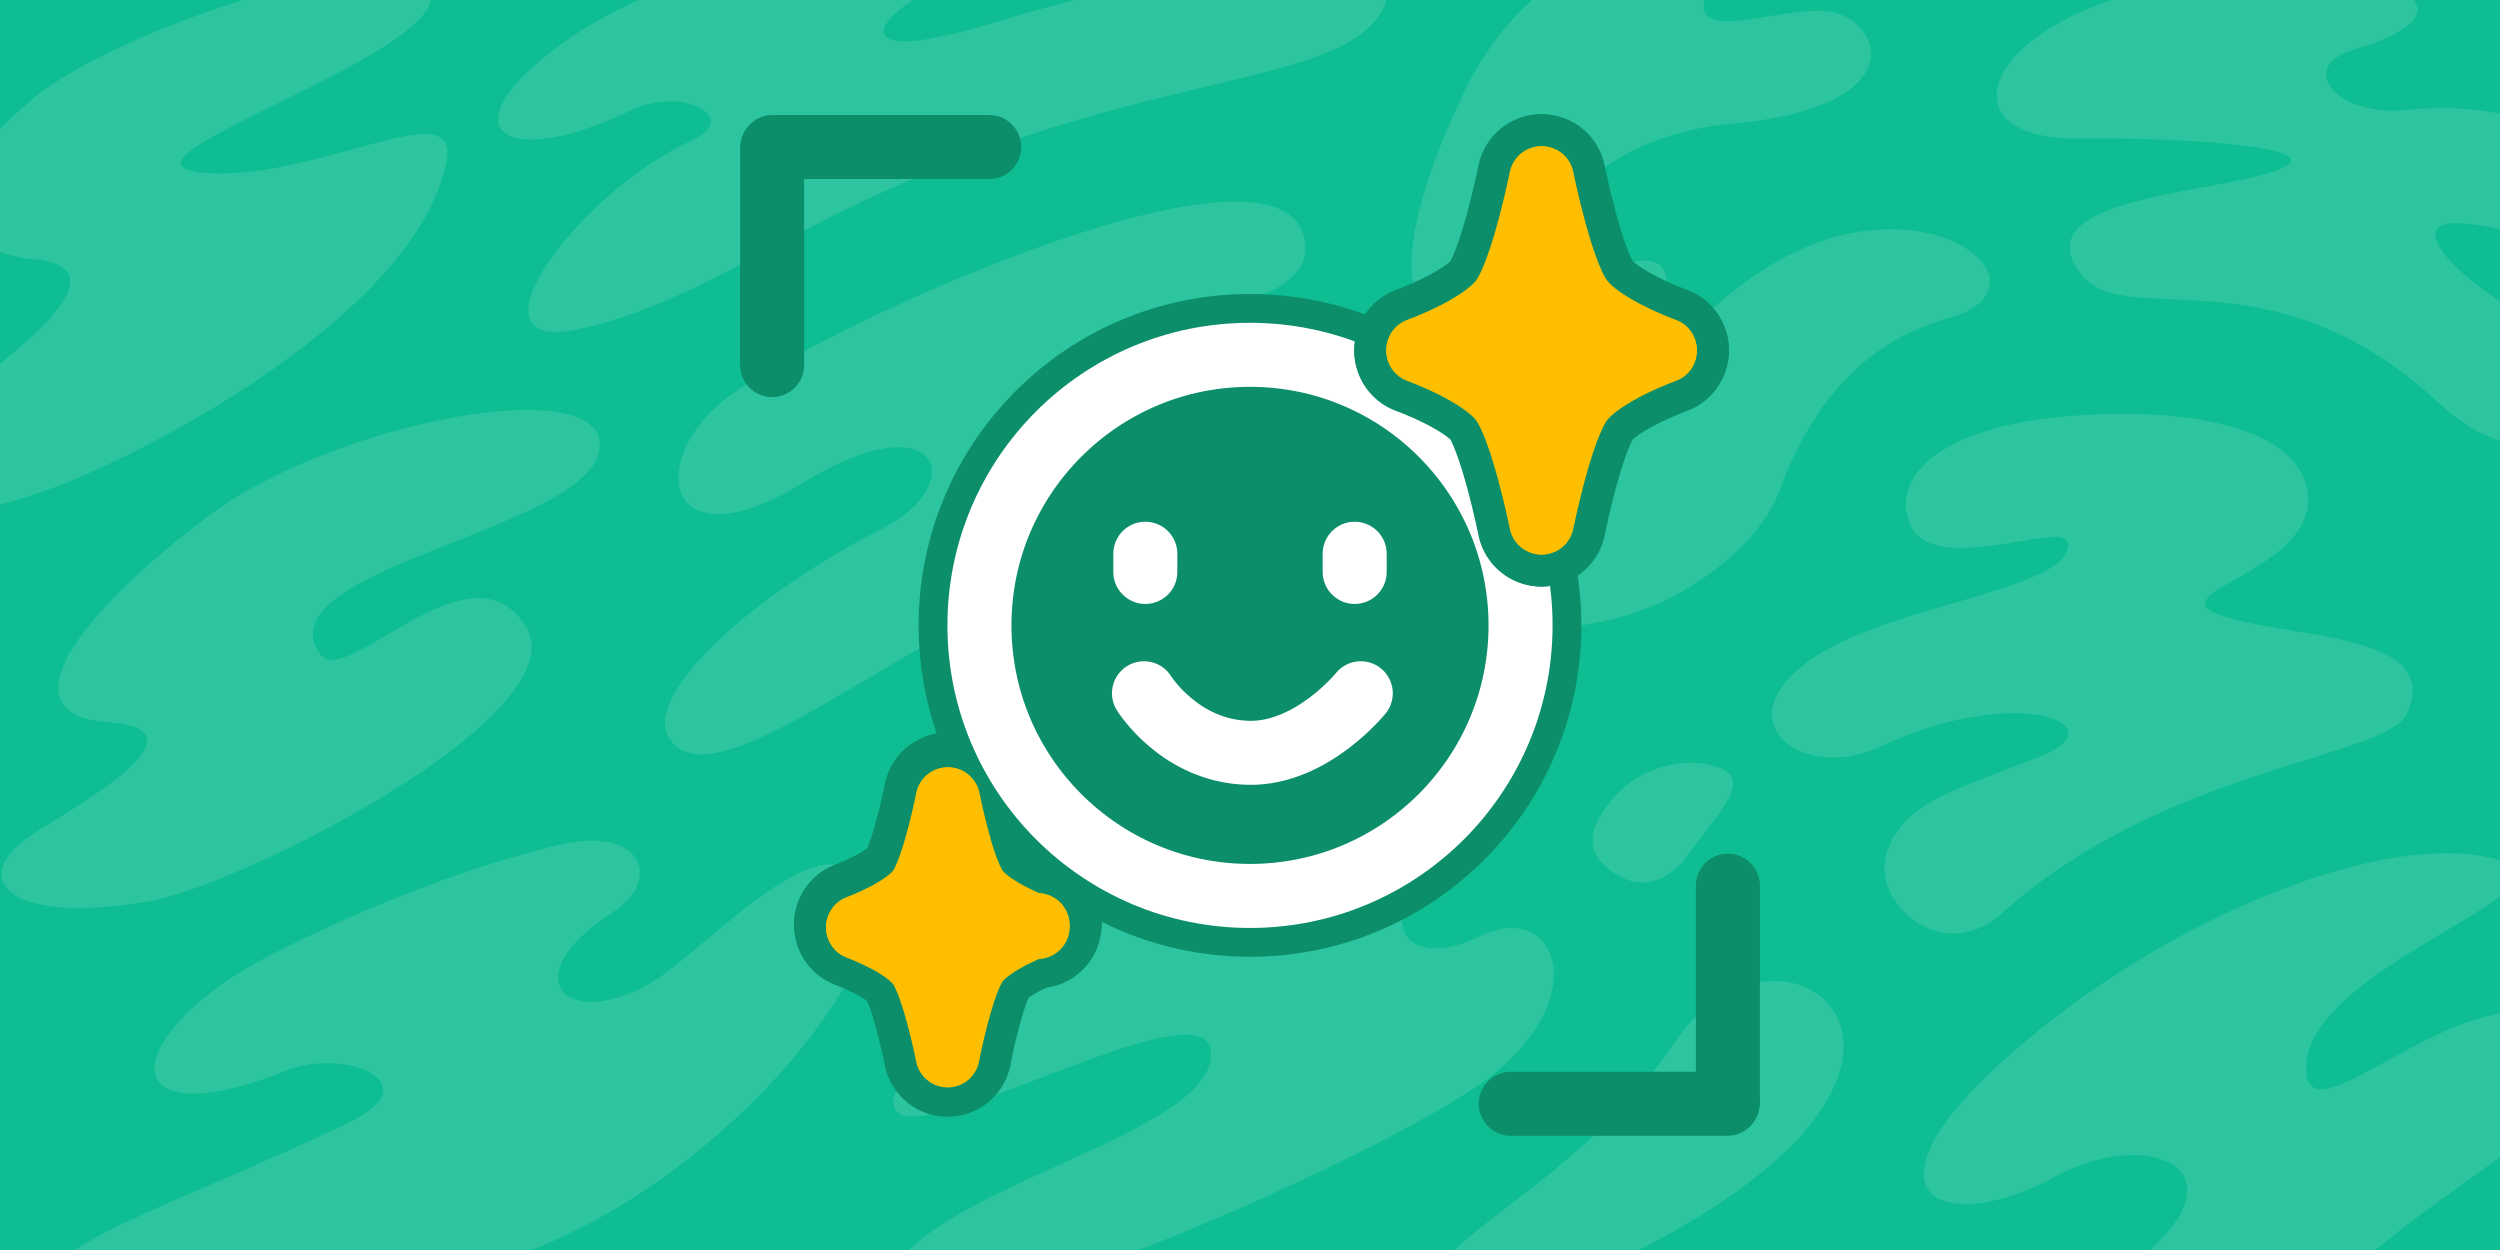
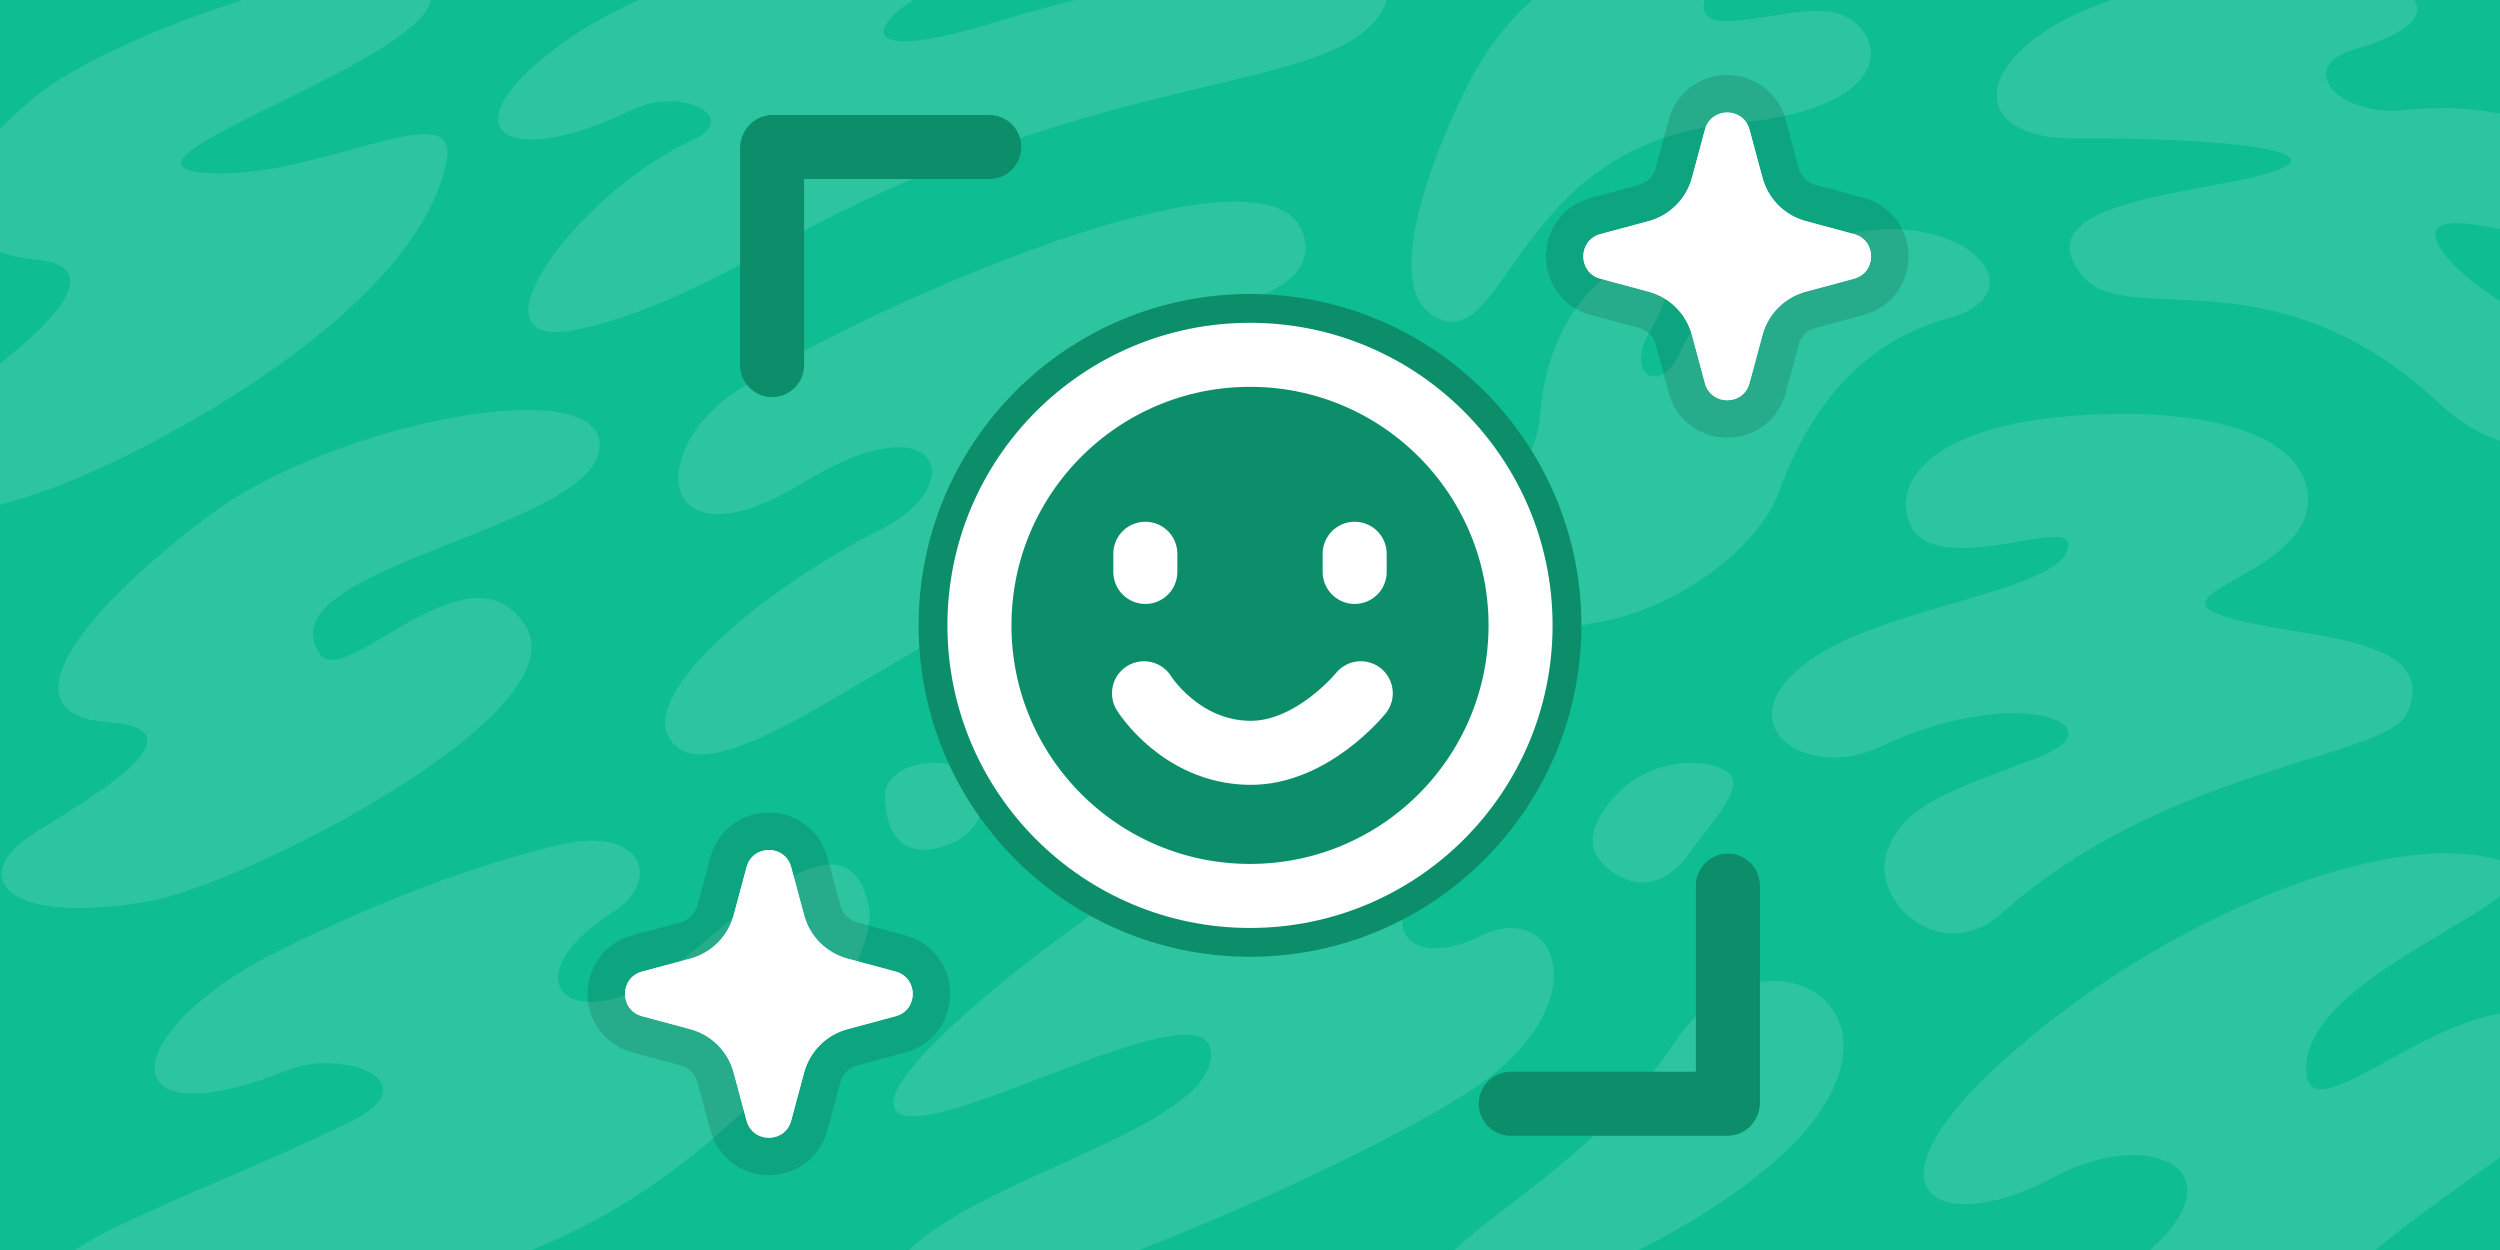
- <svg xmlns="http://www.w3.org/2000/svg" width="600" height="300" viewBox="0 0 158.75 79.375" version="1.1" id="svg1">
-   <defs id="defs1">
-     <path d="M221.222 274.708C215.033 274.708 209.734 272.266 205.326 267.381C200.919 262.497 198.715 256.625 198.715 249.766L198.715 75.175C198.715 68.316 200.919 62.445 205.326 57.56C209.734 52.676 215.033 50.234 221.222 50.234L268.208 50.234C270.271 42.959 274.304 36.983 280.306 32.307C286.308 27.63 292.873 25.292 300 25.292C307.503 25.292 314.208 27.63 320.116 32.307C326.025 36.983 330.01 42.959 332.074 50.234L378.778 50.234C384.967 50.234 390.266 52.676 394.674 57.56C399.081 62.445 401.285 68.316 401.285 75.175L401.285 249.766C401.285 256.625 399.081 262.497 394.674 267.381C390.266 272.266 384.967 274.708 378.778 274.708L221.222 274.708ZM231.233 249.766L368.767 249.766C374.296 249.766 378.778 244.8 378.778 238.673L378.778 86.268C378.778 80.142 374.296 75.175 368.767 75.175L366.28 75.175C360.752 75.175 356.27 80.142 356.27 86.268L356.27 101.494C356.27 107.621 351.788 112.588 346.259 112.588L253.741 112.588C248.212 112.588 243.73 107.621 243.73 101.494L243.73 86.268C243.73 80.142 239.248 75.175 233.72 75.175L231.233 75.175C225.704 75.175 221.222 80.142 221.222 86.268L221.222 238.673C221.222 244.8 225.704 249.766 231.233 249.766ZM300 75.175C303.189 75.175 305.861 73.98 308.018 71.59C310.175 69.2 311.254 66.238 311.254 62.704C311.254 59.171 310.175 56.209 308.018 53.819C305.861 51.429 303.189 50.234 300 50.234C296.811 50.234 294.139 51.429 291.982 53.819C289.825 56.209 288.746 59.171 288.746 62.704C288.746 66.238 289.825 69.2 291.982 71.59C294.139 73.98 296.811 75.175 300 75.175Z" id="Fill" />
-     <path d="M259.123 177.264C262.882 177.264 266.06 175.965 268.658 173.367C271.256 170.769 272.555 167.59 272.555 163.831C272.555 160.073 271.256 156.894 268.658 154.296C266.06 151.698 262.882 150.399 259.123 150.399C255.364 150.399 252.185 151.698 249.587 154.296C246.989 156.894 245.69 160.073 245.69 163.831C245.69 167.59 246.989 170.769 249.587 173.367C252.185 175.965 255.364 177.264 259.123 177.264Z" id="Fill_2" />
-     <path d="M300 177.264C303.759 177.264 306.937 175.965 309.535 173.367C312.133 170.769 313.432 167.59 313.432 163.831C313.432 160.073 312.133 156.894 309.535 154.296C306.937 151.698 303.759 150.399 300 150.399C296.241 150.399 293.063 151.698 290.465 154.296C287.867 156.894 286.568 160.073 286.568 163.831C286.568 167.59 287.867 170.769 290.465 173.367C293.063 175.965 296.241 177.264 300 177.264Z" id="Fill_3" />
-     <path d="M340.877 177.264C344.636 177.264 347.815 175.965 350.413 173.367C353.011 170.769 354.31 167.59 354.31 163.831C354.31 160.073 353.011 156.894 350.413 154.296C347.815 151.698 344.636 150.399 340.877 150.399C337.118 150.399 333.94 151.698 331.342 154.296C328.744 156.894 327.445 160.073 327.445 163.831C327.445 167.59 328.744 170.769 331.342 173.367C333.94 175.965 337.118 177.264 340.877 177.264Z" id="Fill_4" />
-     <clipPath clipPathUnits="userSpaceOnUse" id="clipPath44">
-       <rect height="300" width="600" x="0" y="0" id="rect44" style="stroke-width:1" />
-     </clipPath>
-     <clipPath clipPathUnits="userSpaceOnUse" id="clipPath45">
-       <rect height="79.375" width="158.75" x="0" y="0" id="rect45" style="stroke-width:0.265" />
-     </clipPath>
-     <clipPath clipPathUnits="userSpaceOnUse" id="clipPath46">
-       <rect height="79.375" width="158.75" x="0" y="0" id="rect46" style="stroke-width:0.265" />
+ <svg xmlns="http://www.w3.org/2000/svg" width="600" height="300" viewBox="0 0 600 300" fill="none">
+   <g clip-path="url(#clip0_1_6)">
+     <path d="M0 300V0H600V300H0Z" fill="#0FBD93" />
+     <mask id="mask0_1_6" style="mask-type:luminance" maskUnits="userSpaceOnUse" x="0" y="0" width="600" height="300">
+       <path d="M600 0H0V300H600V0Z" fill="white" />
+     </mask>
+     <g mask="url(#mask0_1_6)">
+       <path opacity="0.1" fill-rule="evenodd" clip-rule="evenodd" d="M212.731 308.183C219.629 285.58 289.416 273.221 290.679 253.507C291.943 233.792 219.802 277.514 214.642 265.93C209.482 254.346 289.146 195.833 331.308 178.728C356.714 168.422 376.757 182.987 347.505 205.53C327.935 220.612 337.145 233.571 355.152 224.707C373.16 215.841 382.74 238.705 357.862 258.245C332.986 277.785 204.927 333.764 212.731 308.183ZM402.066 249.982C421.385 221.158 458.317 239.139 434.909 269.365C414.195 296.105 347.666 323.818 344.414 308.935C342.027 298.005 379.338 283.895 402.066 249.982ZM560.939 308.155C529.489 338.665 502.925 368.399 484.218 367.479C464.781 366.523 482.142 329.324 515.145 300.789C538.527 280.571 515.693 270.312 493.269 282.383C466.171 296.971 445.048 287.21 480.021 255.224C514.994 223.237 568.097 199.699 597.064 205.734C626.028 211.769 556.378 230.202 553.614 254.618C550.899 278.61 593.14 230.176 615.164 246.288C636.542 261.925 590.149 279.821 560.939 308.155ZM208.483 217.448C212.034 234.82 168.688 289.554 115.531 303.984C62.1 318.49 11.863 324.13 9.708 311.584C7.568 299.112 41.458 289.691 83.558 269.506C103.912 259.748 82.377 251.524 69.126 256.796C25.298 274.228 28.722 247.588 65.726 228.806C94.641 214.129 119.098 206.43 133.586 202.898C154.601 197.775 158.981 211.348 146.983 219.008C123.565 233.958 134.826 247.758 155.789 236.158C169.067 228.809 202.737 189.351 208.483 217.448ZM228.04 202.52C215.614 207.494 212.39 198.377 212.39 191.012C212.39 183.644 224.818 180.883 231.724 185.026C238.629 189.169 236.694 199.058 228.04 202.52ZM577.744 171.099C573.004 182.068 519.872 183.821 480.363 219.253C466.148 232.001 448.723 216.429 452.86 204.479C456.994 192.529 469.628 189.379 489.404 181.692C509.177 174.002 484.033 163.753 451.406 179.149C432.743 187.954 412.746 173.111 435.281 157.825C454.116 145.049 497.516 141.386 496.331 130.427C495.674 124.341 464.169 138.982 458.444 125.861C453.685 114.957 464.963 102.426 496.477 99.881C528.584 97.29 553.554 103.893 553.927 119.666C554.351 137.522 516.682 142.361 533.607 147.881C550.627 153.429 586.097 151.762 577.744 171.099ZM387.048 209.31C380.703 204.898 380.506 199.271 387.25 191.465C395.994 181.342 410.586 181.813 414.872 185.515C419.157 189.217 409.469 198.804 405.77 204.327C402.07 209.849 395.218 214.99 387.048 209.31ZM387.438 148.498C349.818 157.492 328.65 142.414 337.076 132.113C346.178 120.989 367.964 121.014 369.676 99.235C372.875 58.483 412.961 51.272 395.856 79.722C389.866 89.69 398.663 96.006 403.82 83.262C406.934 75.571 421.702 65.016 429.506 61.113C464.926 43.404 493.166 69.133 467.833 76.284C451.349 80.937 436.539 92.126 427.079 117.751C422.039 131.406 403.961 144.547 387.438 148.498ZM499.53 65.917C485.27 47.687 529.324 46.667 545.593 41.191C561.863 35.714 528.336 32.934 498.841 33.241C469.344 33.547 473.808 10.894 507.333 -0.203C558.841 -17.25 604.757 0.453 565.288 11.764C550.568 15.985 561.031 28.16 577.37 26.404C608.225 23.087 631.093 38.316 625.9 50.214C620.04 63.64 605.54 54.601 590.877 53.598C576.214 52.593 588.907 66.966 607.894 76.862C640.508 93.86 613.224 122.772 585.218 96.635C545.317 59.395 510.207 79.567 499.53 65.917ZM351.59 21.72C372.645 -21.275 415.874 -17.051 409.805 -2.375C403.737 12.301 428.7 0.345 440.263 3.021C451.825 5.694 458.681 25.794 415.748 29.662C362.853 34.432 361.616 86.608 343.952 75.713C331.805 68.224 343.785 37.658 351.59 21.72ZM35.807 216.293C0.543 222.354 -7.267 210.211 7.415 200.493C16.519 194.463 51.973 175.238 26.079 173.355C0.182 171.471 19.482 146.85 49.894 123.929C80.305 101.007 146.746 88.624 143.844 107.955C140.938 127.285 62.699 136.56 76.788 156.96C82.907 165.821 112.834 129.071 126.12 150.216C139.407 171.362 57.913 212.496 35.807 216.293ZM265.33 180.07C254.074 189.599 231.054 175.838 251.76 156.954C256.553 152.583 268.872 148.397 261.512 144.083C239.277 131.05 171.508 198.748 160.297 176.538C154.907 165.858 181.935 141.974 211.437 127.054C233.216 116.04 225.275 95.862 192.95 115.743C160.624 135.625 154.92 112.19 172.827 96.809C190.733 81.43 305.135 28.164 312.929 56.629C318.996 78.769 255.079 74.714 263.033 89.018C268.872 99.514 313.324 71.644 329.059 89.744C344.288 107.257 287.284 118.86 290.934 129.361C293.816 137.647 321.093 125.971 321.621 146.257C322.03 161.978 292.572 157.014 265.33 180.07ZM107.185 38.544C100.342 74.541 36.937 108.1 12.61 117.124C-25.667 131.315 -65.664 126.584 -43.085 114.972C-20.507 103.358 38.843 64.902 8.295 62.262C-6.739 60.962 -23.732 49.809 8.295 23.356C28.626 6.562 99.483 -16.644 103.353 -1.806C107.223 13.033 22.072 38.84 48.52 41.422C74.968 44.002 110.383 21.711 107.185 38.544ZM200.555 51.464C179.895 61.792 160.788 74.299 138.795 79.02C110.111 85.176 138.402 46.366 165.937 33.775C178.269 28.137 163.502 20.622 151.635 26.383C119.388 42.037 105.363 30.011 138.664 7.864C146.943 2.357 172.523 -10.68 203.584 -14.662C234.939 -18.685 234.124 -7.142 224.421 -2.814C210.468 3.408 200.91 16.897 238.32 5.504C305.194 -14.861 344.809 -11.47 329.585 5.504C315.365 21.355 267.429 18.039 200.555 51.464Z" fill="white" fill-opacity="0.733" />
+     </g>
+     <mask id="mask1_1_6" style="mask-type:luminance" maskUnits="userSpaceOnUse" x="0" y="0" width="600" height="300">
+       <path d="M600 0H0V300H600V0Z" fill="white" />
+     </mask>
+     <g mask="url(#mask1_1_6)">
+       <path opacity="0.1" fill-rule="evenodd" clip-rule="evenodd" d="M212.731 308.183C219.629 285.58 289.416 273.221 290.679 253.507C291.943 233.792 219.802 277.514 214.642 265.93C209.482 254.346 289.146 195.833 331.308 178.728C356.714 168.422 376.757 182.987 347.505 205.53C327.935 220.612 337.145 233.571 355.152 224.707C373.16 215.841 382.74 238.705 357.862 258.245C332.986 277.785 204.927 333.764 212.731 308.183ZM402.066 249.982C421.385 221.158 458.317 239.139 434.909 269.365C414.195 296.105 347.666 323.818 344.414 308.935C342.027 298.005 379.338 283.895 402.066 249.982ZM560.939 308.155C529.489 338.665 502.925 368.399 484.218 367.479C464.781 366.523 482.142 329.324 515.145 300.789C538.527 280.571 515.693 270.312 493.269 282.383C466.171 296.971 445.048 287.21 480.021 255.224C514.994 223.237 568.097 199.699 597.064 205.734C626.028 211.769 556.378 230.202 553.614 254.618C550.899 278.61 593.14 230.176 615.164 246.288C636.542 261.925 590.149 279.821 560.939 308.155ZM208.483 217.448C212.034 234.82 168.688 289.554 115.531 303.984C62.1 318.49 11.863 324.13 9.708 311.584C7.568 299.112 41.458 289.691 83.558 269.506C103.912 259.748 82.377 251.524 69.126 256.796C25.298 274.228 28.722 247.588 65.726 228.806C94.641 214.129 119.098 206.43 133.586 202.898C154.601 197.775 158.981 211.348 146.983 219.008C123.565 233.958 134.826 247.758 155.789 236.158C169.067 228.809 202.737 189.351 208.483 217.448ZM228.04 202.52C215.614 207.494 212.39 198.377 212.39 191.012C212.39 183.644 224.818 180.883 231.724 185.026C238.629 189.169 236.694 199.058 228.04 202.52ZM577.744 171.099C573.004 182.068 519.872 183.821 480.363 219.253C466.148 232.001 448.723 216.429 452.86 204.479C456.994 192.529 469.628 189.379 489.404 181.692C509.177 174.002 484.033 163.753 451.406 179.149C432.743 187.954 412.746 173.111 435.281 157.825C454.116 145.049 497.516 141.386 496.331 130.427C495.674 124.341 464.169 138.982 458.444 125.861C453.685 114.957 464.963 102.426 496.477 99.881C528.584 97.29 553.554 103.893 553.927 119.666C554.351 137.522 516.682 142.361 533.607 147.881C550.627 153.429 586.097 151.762 577.744 171.099ZM387.048 209.31C380.703 204.898 380.506 199.271 387.25 191.465C395.994 181.342 410.586 181.813 414.872 185.515C419.157 189.217 409.469 198.804 405.77 204.327C402.07 209.849 395.218 214.99 387.048 209.31ZM387.438 148.498C349.818 157.492 328.65 142.414 337.076 132.113C346.178 120.989 367.964 121.014 369.676 99.235C372.875 58.483 412.961 51.272 395.856 79.722C389.866 89.69 398.663 96.006 403.82 83.262C406.934 75.571 421.702 65.016 429.506 61.113C464.926 43.404 493.166 69.133 467.833 76.284C451.349 80.937 436.539 92.126 427.079 117.751C422.039 131.406 403.961 144.547 387.438 148.498ZM499.53 65.917C485.27 47.687 529.324 46.667 545.593 41.191C561.863 35.714 528.336 32.934 498.841 33.241C469.344 33.547 473.808 10.894 507.333 -0.203C558.841 -17.25 604.757 0.453 565.288 11.764C550.568 15.985 561.031 28.16 577.37 26.404C608.225 23.087 631.093 38.316 625.9 50.214C620.04 63.64 605.54 54.601 590.877 53.598C576.214 52.593 588.907 66.966 607.894 76.862C640.508 93.86 613.224 122.772 585.218 96.635C545.317 59.395 510.207 79.567 499.53 65.917ZM351.59 21.72C372.645 -21.275 415.874 -17.051 409.805 -2.375C403.737 12.301 428.7 0.345 440.263 3.021C451.825 5.694 458.681 25.794 415.748 29.662C362.853 34.432 361.616 86.608 343.952 75.713C331.805 68.224 343.785 37.658 351.59 21.72ZM35.807 216.293C0.543 222.354 -7.267 210.211 7.415 200.493C16.519 194.463 51.973 175.238 26.079 173.355C0.182 171.471 19.482 146.85 49.894 123.929C80.305 101.007 146.746 88.624 143.844 107.955C140.938 127.285 62.699 136.56 76.788 156.96C82.907 165.821 112.834 129.071 126.12 150.216C139.407 171.362 57.913 212.496 35.807 216.293ZM265.33 180.07C254.074 189.599 231.054 175.838 251.76 156.954C256.553 152.583 268.872 148.397 261.512 144.083C239.277 131.05 171.508 198.748 160.297 176.538C154.907 165.858 181.935 141.974 211.437 127.054C233.216 116.04 225.275 95.862 192.95 115.743C160.624 135.625 154.92 112.19 172.827 96.809C190.733 81.43 305.135 28.164 312.929 56.629C318.996 78.769 255.079 74.714 263.033 89.018C268.872 99.514 313.324 71.644 329.059 89.744C344.288 107.257 287.284 118.86 290.934 129.361C293.816 137.647 321.093 125.971 321.621 146.257C322.03 161.978 292.572 157.014 265.33 180.07ZM107.185 38.544C100.342 74.541 36.937 108.1 12.61 117.124C-25.667 131.315 -65.664 126.584 -43.085 114.972C-20.507 103.358 38.843 64.902 8.295 62.262C-6.739 60.962 -23.732 49.809 8.295 23.356C28.626 6.562 99.483 -16.644 103.353 -1.806C107.223 13.033 22.072 38.84 48.52 41.422C74.968 44.002 110.383 21.711 107.185 38.544ZM200.555 51.464C179.895 61.792 160.788 74.299 138.795 79.02C110.111 85.176 138.402 46.366 165.937 33.775C178.269 28.137 163.502 20.622 151.635 26.383C119.388 42.037 105.363 30.011 138.664 7.864C146.943 2.357 172.523 -10.68 203.584 -14.662C234.939 -18.685 234.124 -7.142 224.421 -2.814C210.468 3.408 200.91 16.897 238.32 5.504C305.194 -14.861 344.809 -11.47 329.585 5.504C315.365 21.355 267.429 18.039 200.555 51.464Z" fill="white" fill-opacity="0.541" />
+     </g>
+     <path d="M235.065 150.091C235.065 114.229 264.138 85.156 300 85.156C335.863 85.156 364.935 114.229 364.935 150.091C364.935 185.954 335.863 215.026 300 215.026C264.138 215.026 235.065 185.954 235.065 150.091Z" stroke="#0B8E69" stroke-width="29.197" stroke-miterlimit="10" />
+     <path d="M185.416 35.282H237.418" stroke="#0B8E69" stroke-width="15.367" stroke-miterlimit="10" stroke-linecap="round" />
+     <path d="M185.303 87.621V35.62" stroke="#0B8E69" stroke-width="15.367" stroke-miterlimit="10" stroke-linecap="round" />
+     <path d="M414.584 264.901H362.582" stroke="#0B8E69" stroke-width="15.367" stroke-miterlimit="10" stroke-linecap="round" />
+     <path d="M414.697 212.561V264.563" stroke="#0B8E69" stroke-width="15.367" stroke-miterlimit="10" stroke-linecap="round" />
+     <path d="M235.065 150.091C235.065 114.229 264.138 85.156 300 85.156C335.863 85.156 364.935 114.229 364.935 150.091C364.935 185.954 335.863 215.026 300 215.026C264.138 215.026 235.065 185.954 235.065 150.091Z" fill="#0B8E69" stroke="white" stroke-width="15.367" stroke-miterlimit="10" />
+     <path d="M326.587 166.384C326.587 166.384 314.821 180.973 299.714 180.678C283.192 180.355 274.557 166.384 274.557 166.384" stroke="white" stroke-width="15.367" stroke-miterlimit="10" stroke-linecap="round" />
+     <path d="M274.879 132.903V137.263" stroke="white" stroke-width="15.367" stroke-miterlimit="10" stroke-linecap="round" />
+     <path d="M325.121 137.263V132.903" stroke="white" stroke-width="15.367" stroke-miterlimit="10" stroke-linecap="round" />
+     <path fill-rule="evenodd" clip-rule="evenodd" d="M395.657 53.075C400.74 51.711 404.711 47.74 406.075 42.656L409.183 31.099C410.659 25.634 418.411 25.634 419.877 31.099L422.993 42.655C424.356 47.737 428.323 51.708 433.404 53.075L444.961 56.183C450.426 57.659 450.426 65.411 444.961 66.886L433.405 69.994C428.327 71.359 424.36 75.326 422.994 80.403L419.878 91.962C418.41 97.427 410.659 97.427 409.183 91.962L406.075 80.406C404.708 75.325 400.738 71.358 395.657 69.995L384.098 66.887C378.634 65.411 378.634 57.659 384.098 56.184L395.657 53.075Z" fill="white" stroke="black" stroke-opacity="0.129" stroke-width="18" stroke-miterlimit="10" />
+     <path fill-rule="evenodd" clip-rule="evenodd" d="M395.657 53.075C400.74 51.711 404.711 47.74 406.075 42.656L409.183 31.099C410.659 25.634 418.411 25.634 419.877 31.099L422.993 42.655C424.356 47.737 428.323 51.708 433.404 53.075L444.961 56.183C450.426 57.659 450.426 65.411 444.961 66.886L433.405 69.994C428.327 71.359 424.36 75.326 422.994 80.403L419.878 91.962C418.41 97.427 410.659 97.427 409.183 91.962L406.075 80.406C404.708 75.325 400.738 71.358 395.657 69.995L384.098 66.887C378.634 65.411 378.634 57.659 384.098 56.184L395.657 53.075Z" fill="white" />
+     <path fill-rule="evenodd" clip-rule="evenodd" d="M165.657 230.075C170.74 228.711 174.711 224.74 176.075 219.656L179.183 208.099C180.659 202.634 188.411 202.634 189.877 208.099L192.993 219.655C194.356 224.737 198.323 228.708 203.404 230.075L214.961 233.183C220.426 234.659 220.426 242.411 214.961 243.886L203.405 246.994C198.327 248.359 194.36 252.326 192.994 257.403L189.878 268.962C188.41 274.427 180.659 274.427 179.183 268.962L176.075 257.406C174.708 252.325 170.738 248.358 165.657 246.995L154.098 243.887C148.634 242.411 148.634 234.659 154.098 233.184L165.657 230.075Z" fill="white" stroke="black" stroke-opacity="0.129" stroke-width="18" stroke-miterlimit="10" />
+     <path fill-rule="evenodd" clip-rule="evenodd" d="M165.657 230.075C170.74 228.711 174.711 224.74 176.075 219.656L179.183 208.099C180.659 202.634 188.411 202.634 189.877 208.099L192.993 219.655C194.356 224.737 198.323 228.708 203.404 230.075L214.961 233.183C220.426 234.659 220.426 242.411 214.961 243.886L203.405 246.994C198.327 248.359 194.36 252.326 192.994 257.403L189.878 268.962C188.41 274.427 180.659 274.427 179.183 268.962L176.075 257.406C174.708 252.325 170.738 248.358 165.657 246.995L154.098 243.887C148.634 242.411 148.634 234.659 154.098 233.184L165.657 230.075Z" fill="white" />
+   </g>
+   <defs>
+     <clipPath id="clip0_1_6">
+       <rect width="600" height="300" fill="white" />
    </clipPath>
  </defs>
-   <g id="layer1">
-     <path d="M 0,79.375 V 0 h 158.75 v 79.375 z" fill="#0fbd93" fill-rule="nonzero" opacity="1" stroke="none" id="path1-6" style="stroke-width:0.265" />
-     <path d="m 56.285,81.54 c 1.825,-5.98 20.29,-9.25 20.624,-14.466 0.334,-5.216 -18.753,6.352 -20.118,3.287 -1.365,-3.065 19.713,-18.546 30.868,-23.072 6.722,-2.727 12.025,1.127 4.285,7.091 -5.178,3.99 -2.741,7.419 2.023,5.074 4.765,-2.346 7.299,3.704 0.717,8.874 C 88.103,73.497 54.221,88.308 56.285,81.54 Z M 106.38,66.141 c 5.111,-7.626 14.883,-2.869 8.69,5.128 -5.481,7.075 -23.083,14.407 -23.943,10.47 -0.632,-2.892 9.24,-6.625 15.254,-15.598 z m 42.035,15.392 c -8.321,8.072 -15.35,15.94 -20.299,15.696 -5.143,-0.253 -0.549,-10.095 8.183,-17.645 6.186,-5.349 0.145,-8.064 -5.788,-4.87 -7.17,3.86 -12.758,1.277 -3.505,-7.186 9.253,-8.463 23.303,-14.691 30.968,-13.094 7.663,1.597 -10.765,6.474 -11.496,12.934 -0.718,6.348 10.458,-6.467 16.285,-2.204 5.656,4.137 -6.619,8.872 -14.347,16.369 z M 55.161,57.533 C 56.101,62.129 44.632,76.611 30.568,80.429 16.431,84.267 3.139,85.759 2.569,82.44 2.002,79.14 10.969,76.647 22.108,71.307 27.493,68.725 21.796,66.549 18.29,67.944 6.693,72.556 7.599,65.508 17.39,60.538 c 7.65,-3.883 14.121,-5.92 17.955,-6.855 5.56,-1.355 6.719,2.236 3.545,4.262 -6.196,3.956 -3.217,7.607 2.33,4.538 3.513,-1.944 12.422,-12.384 13.942,-4.95 z m 5.174,-3.95 c -3.288,1.316 -4.141,-1.096 -4.141,-3.045 0,-1.949 3.288,-2.68 5.115,-1.584 1.827,1.096 1.315,3.713 -0.975,4.629 z m 92.526,-8.313 c -1.254,2.902 -15.312,3.366 -25.765,12.741 -3.761,3.373 -8.371,-0.747 -7.277,-3.909 1.094,-3.162 4.437,-3.995 9.669,-6.029 5.232,-2.035 -1.421,-4.746 -10.054,-0.673 -4.938,2.33 -10.229,-1.598 -4.266,-5.642 4.983,-3.38 16.466,-4.349 16.153,-7.249 -0.174,-1.61 -8.51,2.264 -10.024,-1.208 -1.259,-2.885 1.725,-6.201 10.063,-6.874 8.495,-0.686 15.102,1.062 15.2,5.235 0.112,4.724 -9.854,6.005 -5.376,7.465 4.503,1.468 13.888,1.027 11.678,6.143 z m -50.455,10.11 c -1.679,-1.167 -1.731,-2.656 0.053,-4.721 2.314,-2.678 6.174,-2.554 7.308,-1.574 1.134,0.979 -1.43,3.516 -2.408,4.977 -0.979,1.461 -2.792,2.821 -4.954,1.318 z m 0.103,-16.09 c -9.954,2.38 -15.554,-1.61 -13.325,-4.335 2.408,-2.943 8.172,-2.937 8.625,-8.699 0.846,-10.782 11.452,-12.69 6.927,-5.163 -1.585,2.637 0.743,4.308 2.107,0.937 0.824,-2.035 4.731,-4.828 6.796,-5.86 9.372,-4.686 16.843,2.122 10.141,4.014 -4.361,1.231 -8.28,4.192 -10.783,10.971 -1.333,3.613 -6.116,7.09 -10.488,8.135 z m 29.658,-21.85 c -3.773,-4.823 7.883,-5.093 12.188,-6.542 4.305,-1.449 -4.566,-2.185 -12.37,-2.103 -7.804,0.081 -6.623,-5.913 2.247,-8.849 13.628,-4.51 25.777,0.174 15.334,3.166 -3.895,1.117 -1.126,4.338 3.197,3.873 8.164,-0.878 14.214,3.152 12.84,6.3 -1.55,3.552 -5.387,1.161 -9.267,0.895 -3.88,-0.266 -0.521,3.537 4.502,6.155 8.629,4.497 1.41,12.147 -6,5.232 -10.557,-9.853 -19.846,-4.516 -22.671,-8.127 z M 93.025,5.747 c 5.571,-11.376 17.008,-10.258 15.403,-6.375 -1.605,3.883 4.999,0.72 8.059,1.428 3.059,0.707 4.873,6.025 -6.486,7.049 C 96.005,9.11 95.678,22.915 91.004,20.032 87.79,18.051 90.96,9.963 93.025,5.746 Z M 9.474,57.228 C 0.144,58.831 -1.923,55.618 1.962,53.047 4.371,51.452 13.751,46.365 6.9,45.867 0.048,45.368 5.155,38.854 13.201,32.79 c 8.046,-6.065 25.625,-9.341 24.858,-4.226 -0.769,5.114 -21.47,7.568 -17.742,12.966 1.619,2.344 9.537,-7.379 13.052,-1.784 3.516,5.595 -18.046,16.478 -23.895,17.483 z M 70.202,47.644 c -2.978,2.521 -9.069,-1.12 -3.59,-6.116 1.268,-1.156 4.528,-2.264 2.58,-3.405 -5.883,-3.448 -23.814,14.463 -26.78,8.587 -1.426,-2.826 5.725,-9.145 13.531,-13.093 5.762,-2.914 3.661,-8.253 -4.891,-2.993 -8.553,5.26 -10.062,-0.94 -5.324,-5.01 4.738,-4.069 35.006,-18.162 37.069,-10.631 1.605,5.858 -15.306,4.785 -13.202,8.57 1.545,2.777 13.306,-4.597 17.469,0.192 4.029,4.634 -11.053,7.704 -10.087,10.482 0.763,2.192 7.98,-0.897 8.119,4.47 0.108,4.16 -7.686,2.846 -14.893,8.946 z M 28.359,10.198 C 26.549,19.722 9.773,28.601 3.336,30.989 -6.791,34.744 -17.374,33.492 -11.4,30.42 -5.426,27.347 10.277,17.172 2.195,16.473 c -3.978,-0.344 -8.474,-3.295 0,-10.294 C 7.574,1.736 26.322,-4.404 27.345,-0.478 28.369,3.448 5.84,10.276 12.838,10.96 19.835,11.642 29.206,5.744 28.359,10.198 Z m 24.704,3.418 c -5.466,2.733 -10.522,6.042 -16.341,7.291 -7.589,1.629 -0.104,-8.64 7.181,-11.971 3.263,-1.492 -0.644,-3.48 -3.784,-1.956 -8.532,4.142 -12.243,0.96 -3.432,-4.9 2.19,-1.457 8.959,-4.906 17.177,-5.96 8.296,-1.064 8.08,1.99 5.513,3.135 -3.692,1.646 -6.221,5.215 3.677,2.201 17.694,-5.388 28.175,-4.491 24.147,0 C 83.44,5.65 70.757,4.773 53.064,13.617 Z" fill="#ffffff" fill-opacity="0.733" fill-rule="evenodd" opacity="0.1" stroke="none" id="path2-1" style="stroke-width:0.265" clip-path="url(#clipPath46)" />
-     <path d="m 56.285,81.54 c 1.825,-5.98 20.29,-9.25 20.624,-14.466 0.334,-5.216 -18.753,6.352 -20.118,3.287 -1.365,-3.065 19.713,-18.546 30.868,-23.072 6.722,-2.727 12.025,1.127 4.285,7.091 -5.178,3.99 -2.741,7.419 2.023,5.074 4.765,-2.346 7.299,3.704 0.717,8.874 C 88.103,73.497 54.221,88.308 56.285,81.54 Z M 106.38,66.141 c 5.111,-7.626 14.883,-2.869 8.69,5.128 -5.481,7.075 -23.083,14.407 -23.943,10.47 -0.632,-2.892 9.24,-6.625 15.254,-15.598 z m 42.035,15.392 c -8.321,8.072 -15.35,15.94 -20.299,15.696 -5.143,-0.253 -0.549,-10.095 8.183,-17.645 6.186,-5.349 0.145,-8.064 -5.788,-4.87 -7.17,3.86 -12.758,1.277 -3.505,-7.186 9.253,-8.463 23.303,-14.691 30.968,-13.094 7.663,1.597 -10.765,6.474 -11.496,12.934 -0.718,6.348 10.458,-6.467 16.285,-2.204 5.656,4.137 -6.619,8.872 -14.347,16.369 z M 55.161,57.533 C 56.101,62.129 44.632,76.611 30.568,80.429 16.431,84.267 3.139,85.759 2.569,82.44 2.002,79.14 10.969,76.647 22.108,71.307 27.493,68.725 21.796,66.549 18.29,67.944 6.693,72.556 7.599,65.508 17.39,60.538 c 7.65,-3.883 14.121,-5.92 17.955,-6.855 5.56,-1.355 6.719,2.236 3.545,4.262 -6.196,3.956 -3.217,7.607 2.33,4.538 3.513,-1.944 12.422,-12.384 13.942,-4.95 z m 5.174,-3.95 c -3.288,1.316 -4.141,-1.096 -4.141,-3.045 0,-1.949 3.288,-2.68 5.115,-1.584 1.827,1.096 1.315,3.713 -0.975,4.629 z m 92.526,-8.313 c -1.254,2.902 -15.312,3.366 -25.765,12.741 -3.761,3.373 -8.371,-0.747 -7.277,-3.909 1.094,-3.162 4.437,-3.995 9.669,-6.029 5.232,-2.035 -1.421,-4.746 -10.054,-0.673 -4.938,2.33 -10.229,-1.598 -4.266,-5.642 4.983,-3.38 16.466,-4.349 16.153,-7.249 -0.174,-1.61 -8.51,2.264 -10.024,-1.208 -1.259,-2.885 1.725,-6.201 10.063,-6.874 8.495,-0.686 15.102,1.062 15.2,5.235 0.112,4.724 -9.854,6.005 -5.376,7.465 4.503,1.468 13.888,1.027 11.678,6.143 z m -50.455,10.11 c -1.679,-1.167 -1.731,-2.656 0.053,-4.721 2.314,-2.678 6.174,-2.554 7.308,-1.574 1.134,0.979 -1.43,3.516 -2.408,4.977 -0.979,1.461 -2.792,2.821 -4.954,1.318 z m 0.103,-16.09 c -9.954,2.38 -15.554,-1.61 -13.325,-4.335 2.408,-2.943 8.172,-2.937 8.625,-8.699 0.846,-10.782 11.452,-12.69 6.927,-5.163 -1.585,2.637 0.743,4.308 2.107,0.937 0.824,-2.035 4.731,-4.828 6.796,-5.86 9.372,-4.686 16.843,2.122 10.141,4.014 -4.361,1.231 -8.28,4.192 -10.783,10.971 -1.333,3.613 -6.116,7.09 -10.488,8.135 z m 29.658,-21.85 c -3.773,-4.823 7.883,-5.093 12.188,-6.542 4.305,-1.449 -4.566,-2.185 -12.37,-2.103 -7.804,0.081 -6.623,-5.913 2.247,-8.849 13.628,-4.51 25.777,0.174 15.334,3.166 -3.895,1.117 -1.126,4.338 3.197,3.873 8.164,-0.878 14.214,3.152 12.84,6.3 -1.55,3.552 -5.387,1.161 -9.267,0.895 -3.88,-0.266 -0.521,3.537 4.502,6.155 8.629,4.497 1.41,12.147 -6,5.232 -10.557,-9.853 -19.846,-4.516 -22.671,-8.127 z M 93.025,5.747 c 5.571,-11.376 17.008,-10.258 15.403,-6.375 -1.605,3.883 4.999,0.72 8.059,1.428 3.059,0.707 4.873,6.025 -6.486,7.049 C 96.005,9.11 95.678,22.915 91.004,20.032 87.79,18.051 90.96,9.963 93.025,5.746 Z M 9.474,57.228 C 0.144,58.831 -1.923,55.618 1.962,53.047 4.371,51.452 13.751,46.365 6.9,45.867 0.048,45.368 5.155,38.854 13.201,32.79 c 8.046,-6.065 25.625,-9.341 24.858,-4.226 -0.769,5.114 -21.47,7.568 -17.742,12.966 1.619,2.344 9.537,-7.379 13.052,-1.784 3.516,5.595 -18.046,16.478 -23.895,17.483 z M 70.202,47.644 c -2.978,2.521 -9.069,-1.12 -3.59,-6.116 1.268,-1.156 4.528,-2.264 2.58,-3.405 -5.883,-3.448 -23.814,14.463 -26.78,8.587 -1.426,-2.826 5.725,-9.145 13.531,-13.093 5.762,-2.914 3.661,-8.253 -4.891,-2.993 -8.553,5.26 -10.062,-0.94 -5.324,-5.01 4.738,-4.069 35.006,-18.162 37.069,-10.631 1.605,5.858 -15.306,4.785 -13.202,8.57 1.545,2.777 13.306,-4.597 17.469,0.192 4.029,4.634 -11.053,7.704 -10.087,10.482 0.763,2.192 7.98,-0.897 8.119,4.47 0.108,4.16 -7.686,2.846 -14.893,8.946 z M 28.359,10.198 C 26.549,19.722 9.773,28.601 3.336,30.989 -6.791,34.744 -17.374,33.492 -11.4,30.42 -5.426,27.347 10.277,17.172 2.195,16.473 c -3.978,-0.344 -8.474,-3.295 0,-10.294 C 7.574,1.736 26.322,-4.404 27.345,-0.478 28.369,3.448 5.84,10.276 12.838,10.96 19.835,11.642 29.206,5.744 28.359,10.198 Z m 24.704,3.418 c -5.466,2.733 -10.522,6.042 -16.341,7.291 -7.589,1.629 -0.104,-8.64 7.181,-11.971 3.263,-1.492 -0.644,-3.48 -3.784,-1.956 -8.532,4.142 -12.243,0.96 -3.432,-4.9 2.19,-1.457 8.959,-4.906 17.177,-5.96 8.296,-1.064 8.08,1.99 5.513,3.135 -3.692,1.646 -6.221,5.215 3.677,2.201 17.694,-5.388 28.175,-4.491 24.147,0 C 83.44,5.65 70.757,4.773 53.064,13.617 Z" fill="#ffffff" fill-opacity="0.541" fill-rule="evenodd" opacity="0.1" stroke="none" id="path3-2" style="stroke-width:0.265" clip-path="url(#clipPath45)" />
-     <g stroke-miterlimit="10" id="g31" transform="matrix(0.8131665,0,0,0.8131665,-115.785,-106.6583)">
-       <path d="m 218.872,180 c 0,-11.669 9.459,-21.128 21.128,-21.128 11.669,0 21.128,9.459 21.128,21.128 0,11.669 -9.459,21.128 -21.128,21.128 -11.669,0 -21.128,-9.459 -21.128,-21.128 z" fill="none" stroke="#0b8e69" stroke-width="9.5" stroke-linecap="butt" id="path1" />
-       <path d="m 216.385,193.373 c 0,0 -1.039,5.33 -2.207,6.997 -1.161,1.657 -4.782,2.974 -4.782,2.974" fill="none" stroke="#0b8e69" stroke-width="10" stroke-linecap="round" id="path2" />
-       <path d="m 223.415,203.343 c 0,0 -3.621,-1.317 -4.782,-2.974 -1.168,-1.667 -2.207,-6.997 -2.207,-6.997" fill="none" stroke="#0b8e69" stroke-width="10" stroke-linecap="round" id="path3" />
-       <path d="m 209.396,203.401 c 0,0 3.621,1.317 4.782,2.974 1.168,1.667 2.207,6.997 2.207,6.997" fill="none" stroke="#0b8e69" stroke-width="10" stroke-linecap="round" id="path4" />
-       <path d="m 216.426,213.121 c 0,0 1.039,-5.33 2.207,-6.997 1.161,-1.657 4.782,-2.974 4.782,-2.974" fill="none" stroke="#0b8e69" stroke-width="10" stroke-linecap="round" id="path5" />
-       <path d="m 216.385,193.584 c 0,0 -1.039,5.33 -2.207,6.997 -1.161,1.657 -4.782,2.974 -4.782,2.974" fill="none" stroke="#ffbf00" stroke-width="5" stroke-linecap="round" id="path6" />
-       <path d="m 223.415,203.554 c 0,0 -3.621,-1.317 -4.782,-2.974 -1.168,-1.667 -2.207,-6.997 -2.207,-6.997" fill="none" stroke="#ffbf00" stroke-width="5" stroke-linecap="round" id="path7" />
-       <path d="m 209.396,203.612 c 0,0 3.621,1.317 4.782,2.974 1.168,1.667 2.207,6.997 2.207,6.997" fill="none" stroke="#ffbf00" stroke-width="5" stroke-linecap="round" id="path8" />
-       <path d="m 216.426,213.371 c 0,0 1.039,-5.33 2.207,-6.997 1.161,-1.657 4.782,-2.974 4.782,-2.974" fill="none" stroke="#ffbf00" stroke-width="5" stroke-linecap="round" id="path9" />
-       <path d="m 211.586,203.693 4.84,-6.904 4.84,6.904 -4.84,6.904 z" fill="#ffbf00" stroke="none" stroke-width="5" stroke-linecap="butt" id="path10" />
-       <path d="" fill="#000000" stroke="#000000" stroke-width="0.5" stroke-linecap="butt" id="path11" />
-       <path d="" fill="#000000" stroke="#000000" stroke-width="0.5" stroke-linecap="butt" id="path12" />
-       <path d="" fill="none" stroke="#000000" stroke-width="21" stroke-linecap="round" id="path13" />
-       <g fill="none" stroke="#0b8e69" stroke-width="5" stroke-linecap="round" id="g15">
-         <path d="m 202.717,142.644 h 16.92" id="path14" />
-         <path d="M 202.681,159.674 V 142.754" id="path15" />
-       </g>
-       <g fill="none" stroke="#0b8e69" stroke-width="5" stroke-linecap="round" id="g17">
-         <path d="M 277.283,217.356 H 260.363" id="path16" />
-         <path d="m 277.319,200.326 v 16.92" id="path17" />
-       </g>
-       <path d="m 218.872,180 c 0,-11.669 9.459,-21.128 21.128,-21.128 11.669,0 21.128,9.459 21.128,21.128 0,11.669 -9.459,21.128 -21.128,21.128 -11.669,0 -21.128,-9.459 -21.128,-21.128 z" fill="#0b8e69" stroke="#ffffff" stroke-width="5" stroke-linecap="butt" id="path18" />
-       <path d="m 248.651,185.301 c 0,0 -3.828,4.747 -8.744,4.651 -5.376,-0.105 -8.185,-4.651 -8.185,-4.651" fill="none" stroke="#ffffff" stroke-width="5" stroke-linecap="round" id="path19" />
-       <path d="m 231.826,174.407 v 1.419" fill="none" stroke="#ffffff" stroke-width="5" stroke-linecap="round" id="path20" />
-       <path d="m 248.174,175.826 v -1.419" fill="none" stroke="#ffffff" stroke-width="5" stroke-linecap="round" id="path21" />
-       <g id="g30">
-         <path d="m 262.74,145.085 c 0,0 -1.427,7.165 -3.031,9.405 -1.595,2.227 -6.568,3.997 -6.568,3.997" fill="none" stroke="#0b8e69" stroke-width="10" stroke-linecap="round" id="path22" />
-         <path d="m 272.395,158.486 c 0,0 -4.973,-1.77 -6.568,-3.997 -1.605,-2.24 -3.031,-9.405 -3.031,-9.405" fill="none" stroke="#0b8e69" stroke-width="10" stroke-linecap="round" id="path23" />
-         <path d="m 253.141,158.565 c 0,0 4.973,1.77 6.568,3.997 1.605,2.24 3.031,9.405 3.031,9.405" fill="none" stroke="#0b8e69" stroke-width="10" stroke-linecap="round" id="path24" />
-         <path d="m 262.796,171.966 c 0,0 1.427,-7.165 3.031,-9.405 1.595,-2.227 6.568,-3.997 6.568,-3.997" fill="none" stroke="#0b8e69" stroke-width="10" stroke-linecap="round" id="path25" />
-         <path d="m 262.74,145.085 c 0,0 -1.427,7.165 -3.031,9.405 -1.595,2.227 -6.568,3.997 -6.568,3.997" fill="none" stroke="#ffbf00" stroke-width="5" stroke-linecap="round" id="path26" />
-         <path d="m 272.395,158.486 c 0,0 -4.973,-1.77 -6.568,-3.997 -1.605,-2.24 -3.031,-9.405 -3.031,-9.405" fill="none" stroke="#ffbf00" stroke-width="5" stroke-linecap="round" id="path27" />
-         <path d="m 253.141,158.565 c 0,0 4.973,1.77 6.568,3.997 1.605,2.24 3.031,9.405 3.031,9.405" fill="none" stroke="#ffbf00" stroke-width="5" stroke-linecap="round" id="path28" />
-         <path d="m 262.796,171.966 c 0,0 1.427,-7.165 3.031,-9.405 1.595,-2.227 6.568,-3.997 6.568,-3.997" fill="none" stroke="#ffbf00" stroke-width="5" stroke-linecap="round" id="path29" />
-         <path d="m 256.149,158.957 6.647,-9.28 6.647,9.28 -6.647,9.28 z" fill="#ffbf00" stroke="none" stroke-width="5" stroke-linecap="butt" id="path30" />
-       </g>
-     </g>
-   </g>
</svg>
